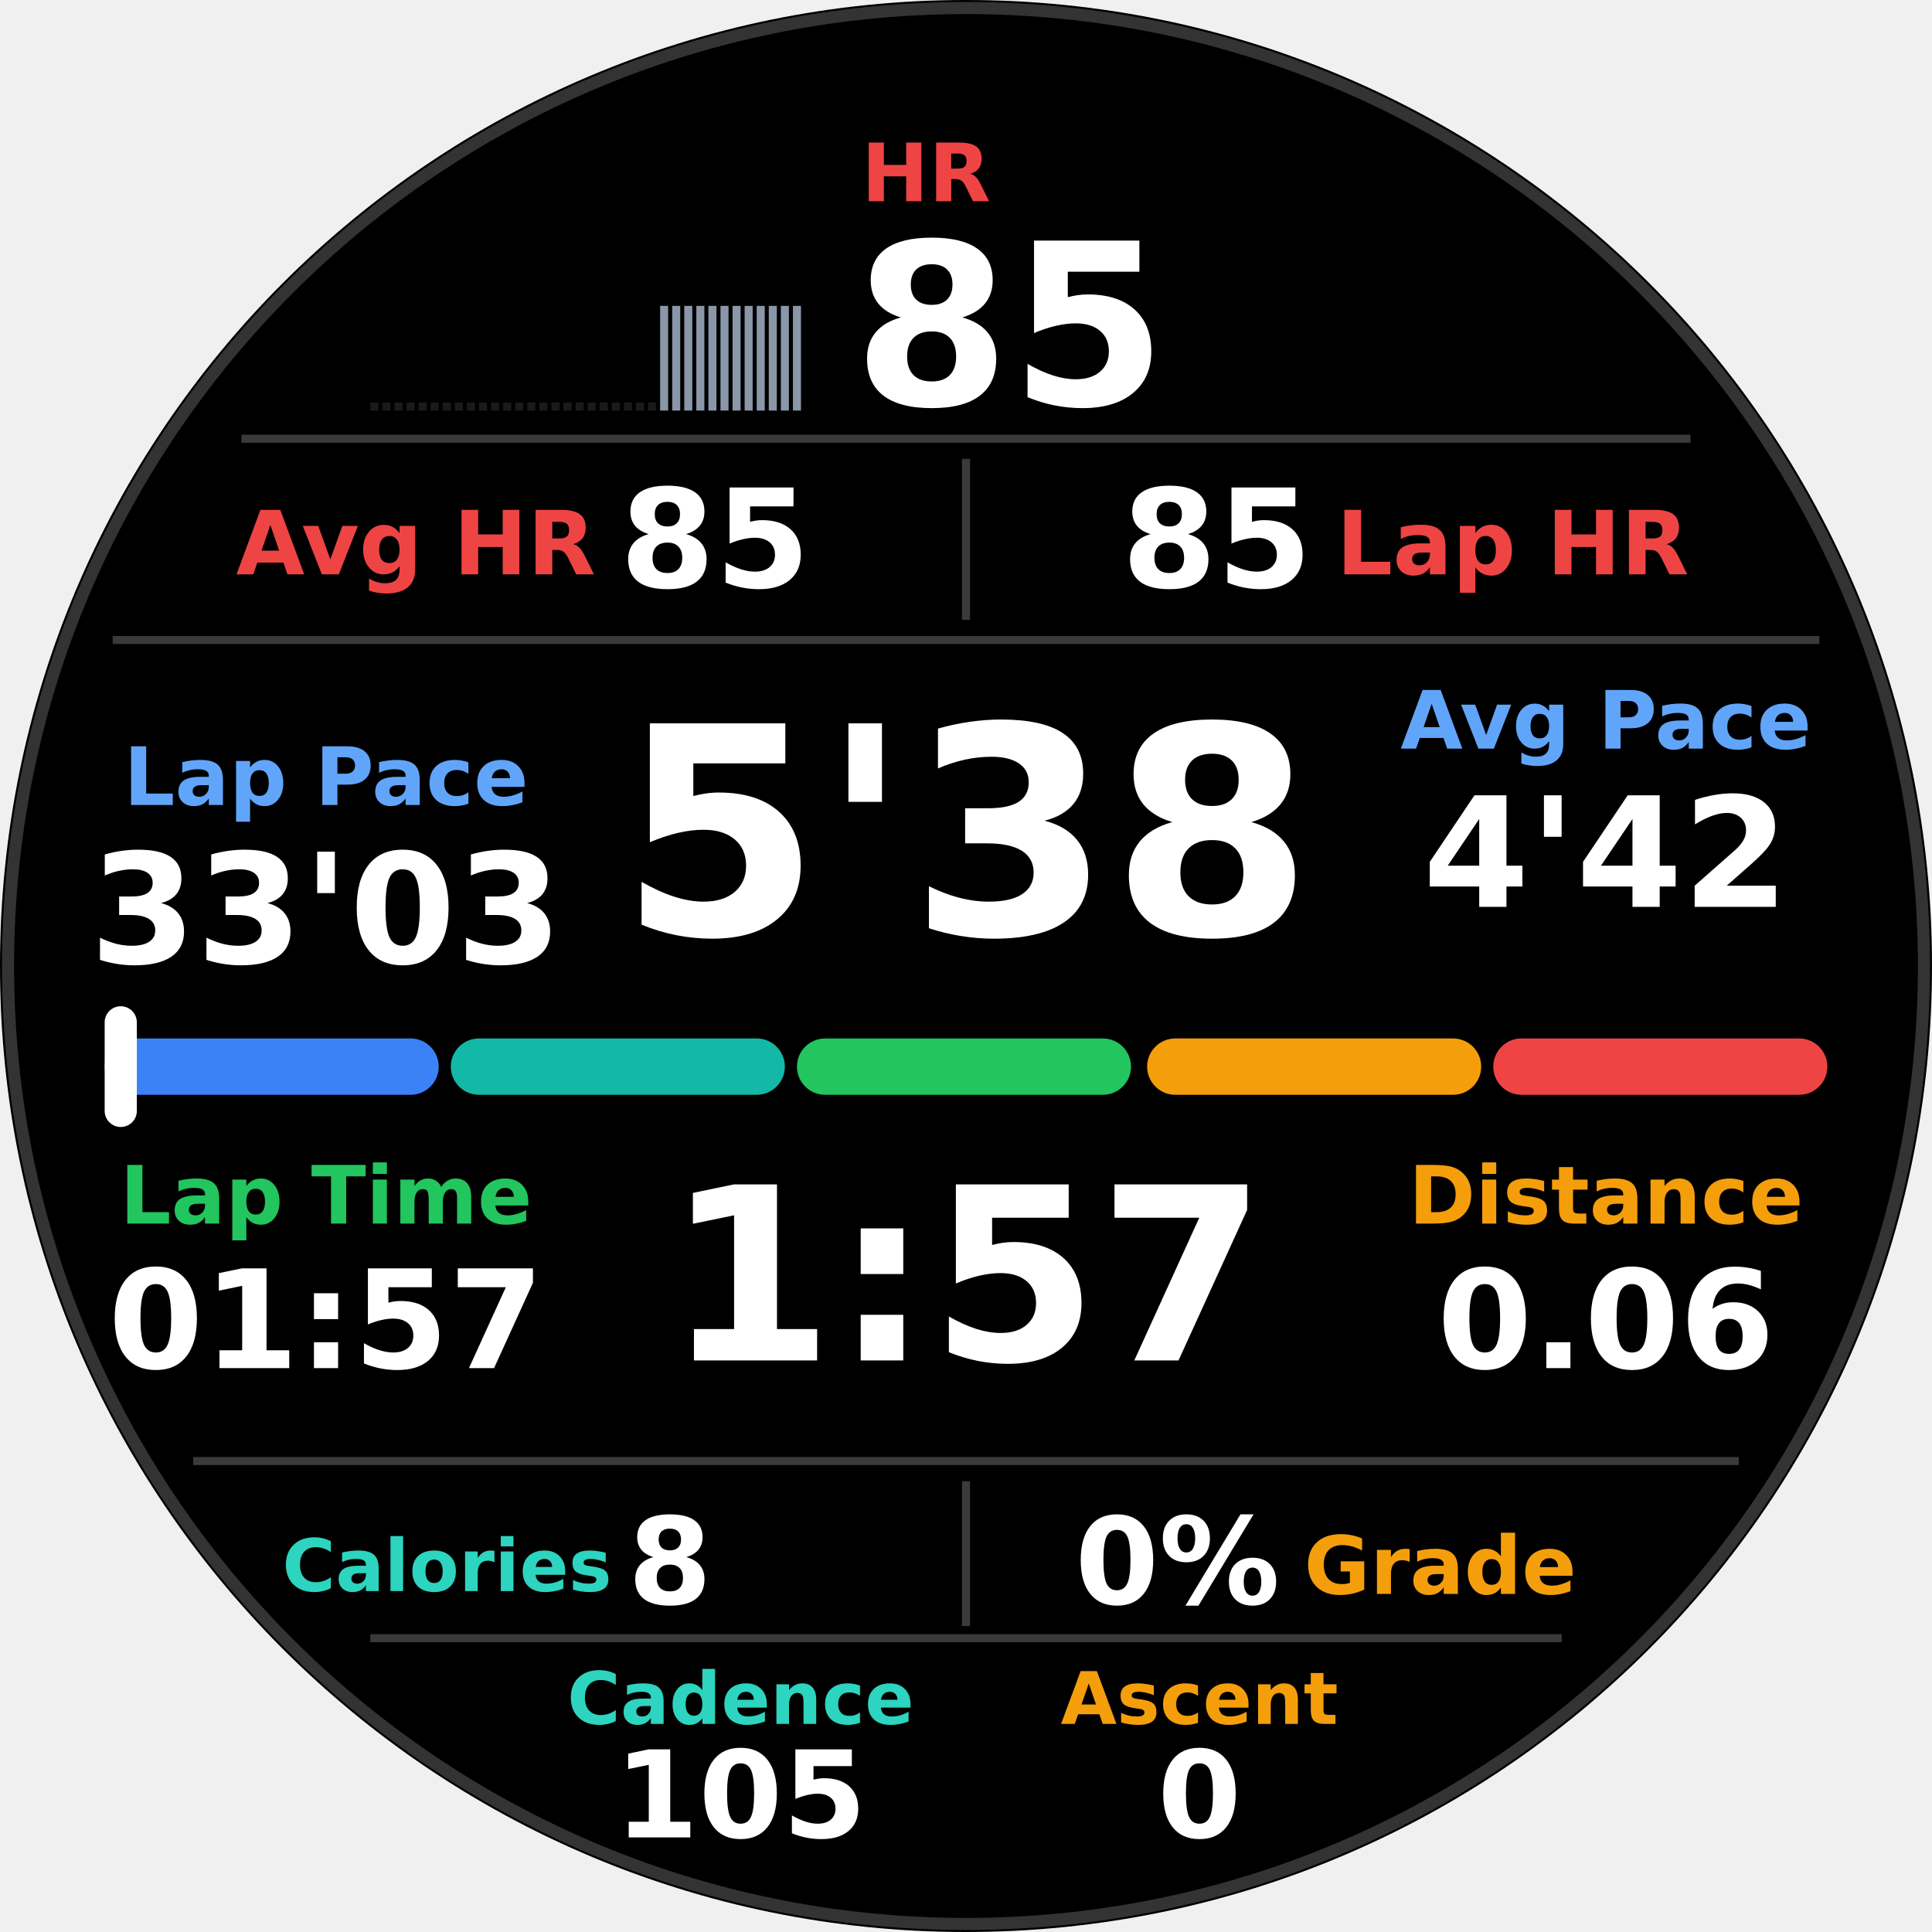
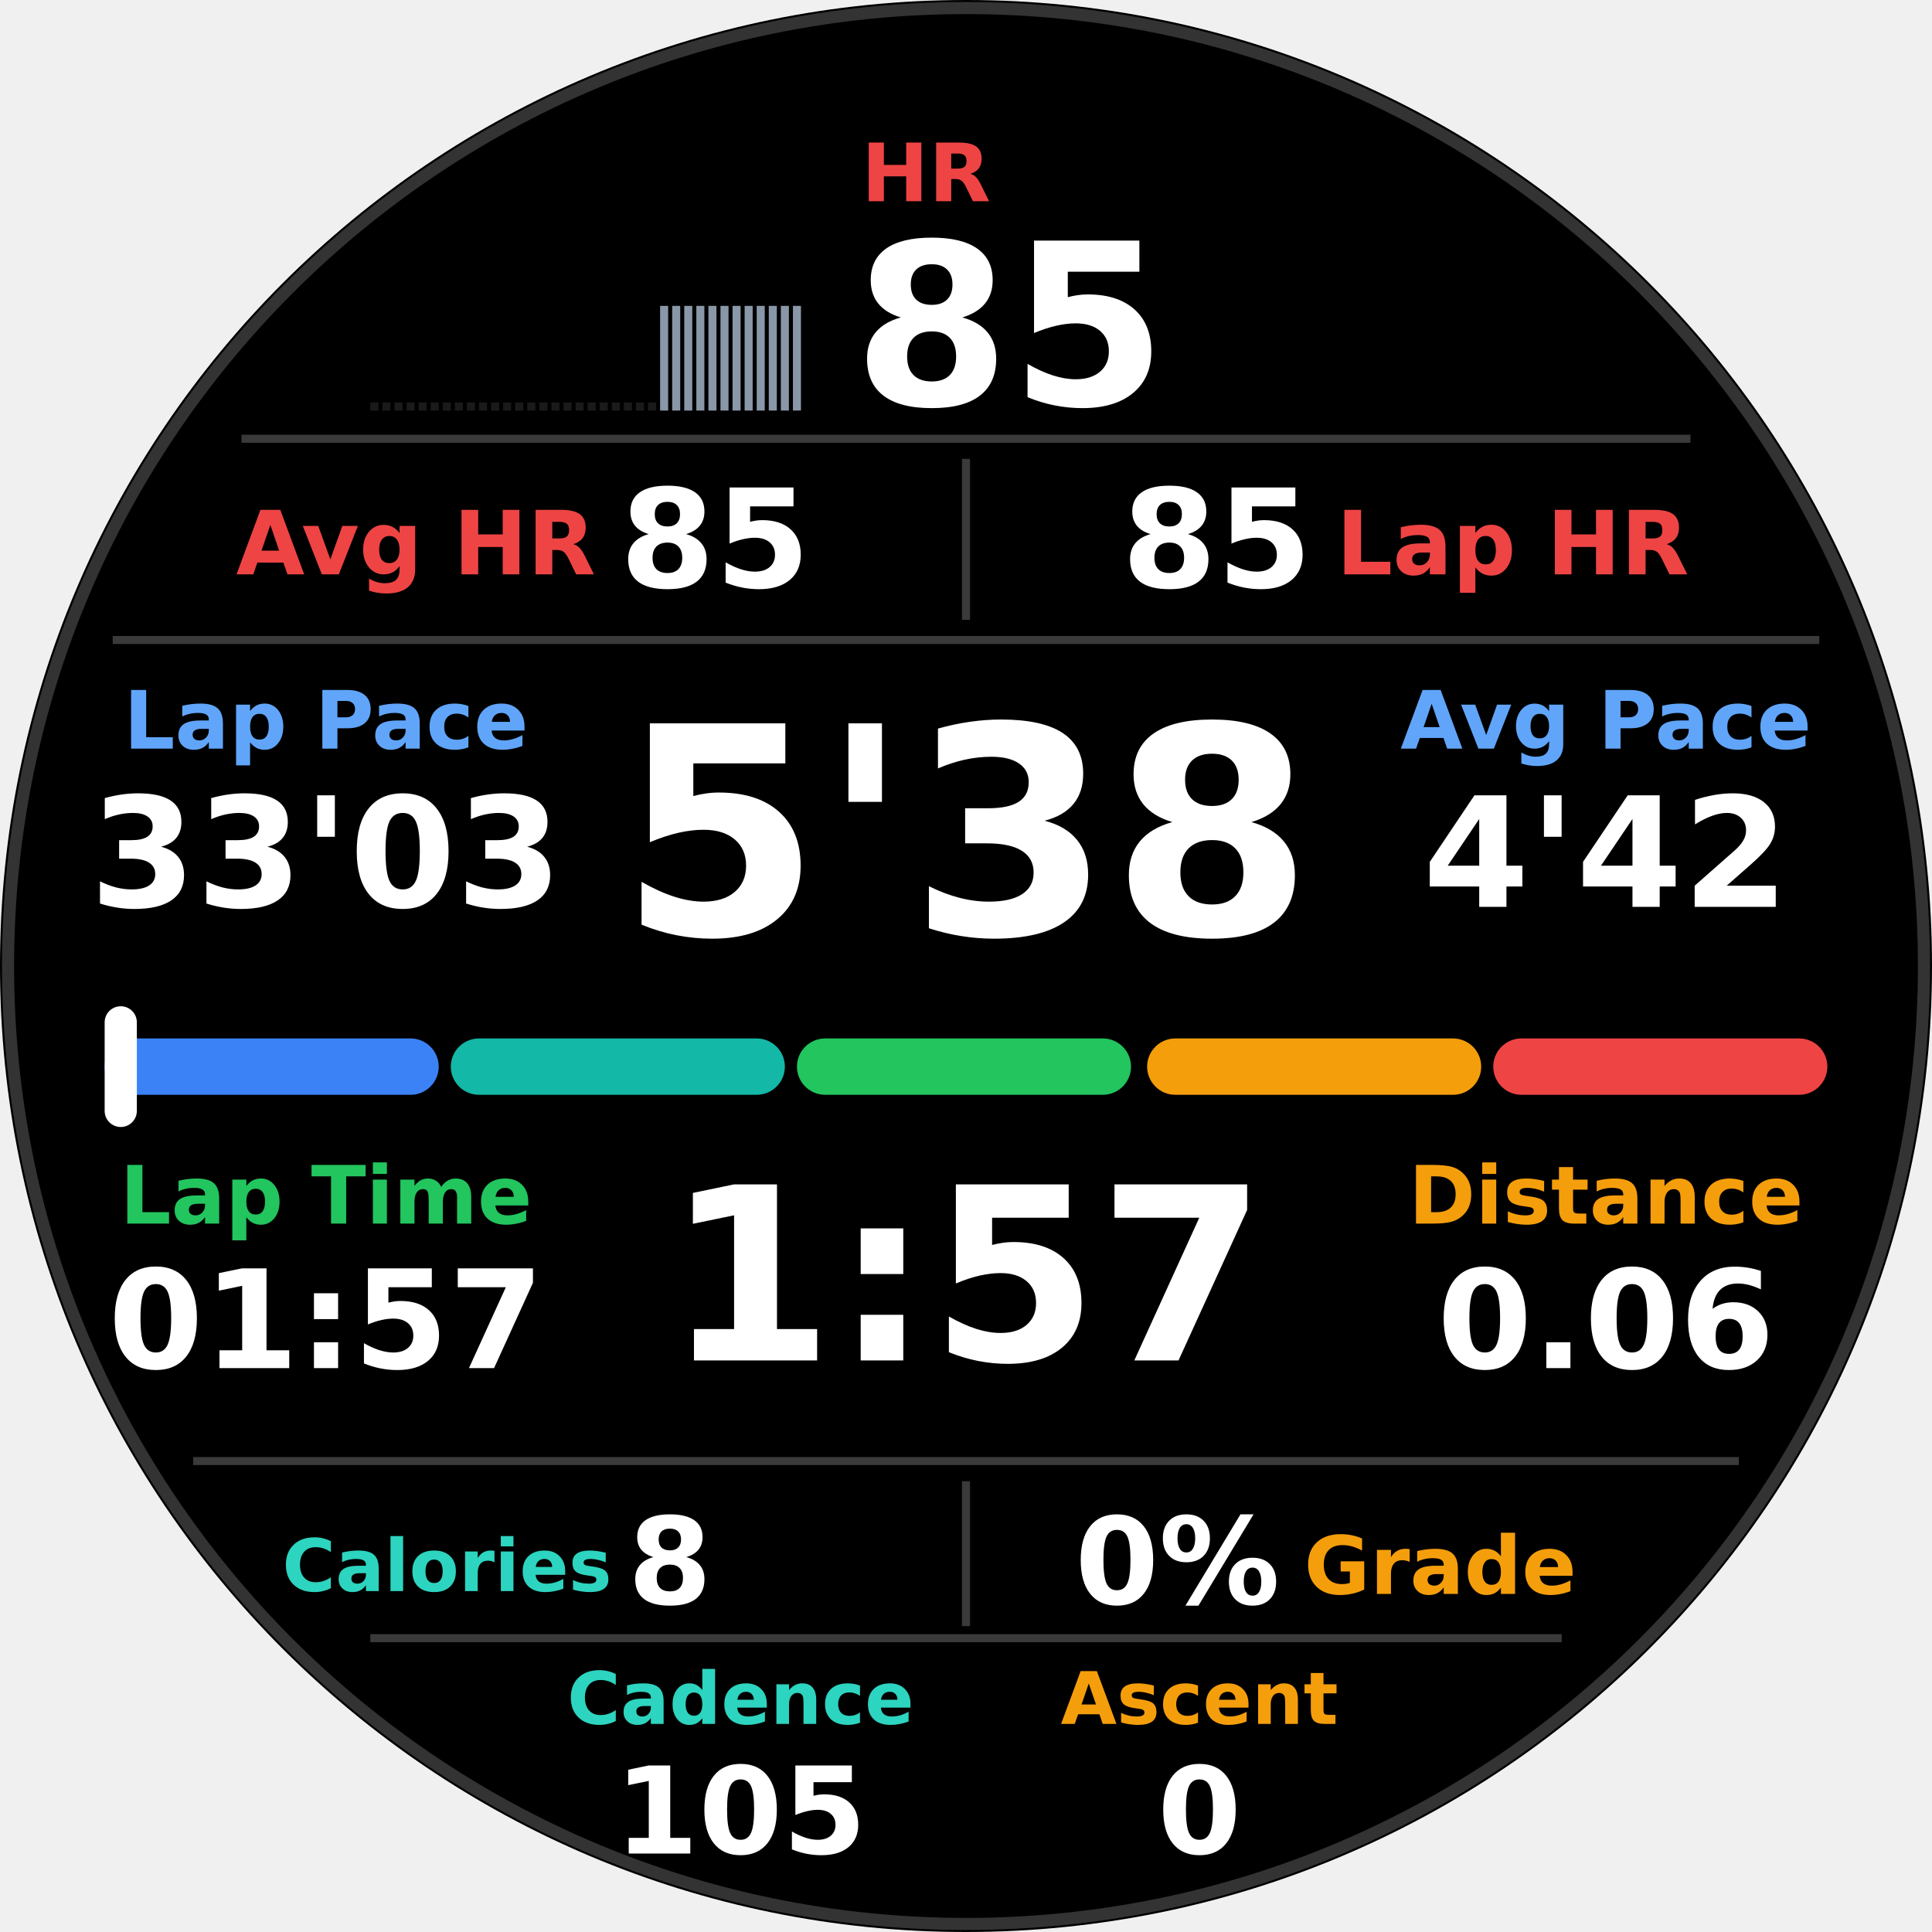
<svg xmlns="http://www.w3.org/2000/svg" width="480" height="480" viewBox="0 0 480 480">
  <defs>
    <clipPath id="round2">
      <circle cx="240" cy="240" r="240" />
    </clipPath>
  </defs>
  <circle cx="240" cy="240" r="239" fill="#000" />
  <g clip-path="url(#round2)">
    <rect x="0" y="0" width="480" height="480" rx="0" fill="#000000" />
    <rect x="60" y="108" width="360" height="2" rx="0" fill="#3a3a3a" />
-     <rect x="239" y="114" width="2" height="40" rx="0" fill="#3a3a3a" />
    <rect x="28" y="158" width="424" height="2" rx="0" fill="#3a3a3a" />
    <rect x="48" y="362" width="384" height="2" rx="0" fill="#3a3a3a" />
-     <rect x="239" y="368" width="2" height="36" rx="0" fill="#3a3a3a" />
    <rect x="92" y="406" width="296" height="2" rx="0" fill="#3a3a3a" />
    <rect x="92" y="100" width="2" height="2" rx="0" fill="#1a1a1a" />
    <rect x="95" y="100" width="2" height="2" rx="0" fill="#1a1a1a" />
    <rect x="98" y="100" width="2" height="2" rx="0" fill="#1a1a1a" />
    <rect x="101" y="100" width="2" height="2" rx="0" fill="#1a1a1a" />
    <rect x="104" y="100" width="2" height="2" rx="0" fill="#1a1a1a" />
    <rect x="107" y="100" width="2" height="2" rx="0" fill="#1a1a1a" />
    <rect x="110" y="100" width="2" height="2" rx="0" fill="#1a1a1a" />
    <rect x="113" y="100" width="2" height="2" rx="0" fill="#1a1a1a" />
    <rect x="116" y="100" width="2" height="2" rx="0" fill="#1a1a1a" />
    <rect x="119" y="100" width="2" height="2" rx="0" fill="#1a1a1a" />
    <rect x="122" y="100" width="2" height="2" rx="0" fill="#1a1a1a" />
    <rect x="125" y="100" width="2" height="2" rx="0" fill="#1a1a1a" />
    <rect x="128" y="100" width="2" height="2" rx="0" fill="#1a1a1a" />
    <rect x="131" y="100" width="2" height="2" rx="0" fill="#1a1a1a" />
    <rect x="134" y="100" width="2" height="2" rx="0" fill="#1a1a1a" />
    <rect x="137" y="100" width="2" height="2" rx="0" fill="#1a1a1a" />
    <rect x="140" y="100" width="2" height="2" rx="0" fill="#1a1a1a" />
    <rect x="143" y="100" width="2" height="2" rx="0" fill="#1a1a1a" />
    <rect x="146" y="100" width="2" height="2" rx="0" fill="#1a1a1a" />
    <rect x="149" y="100" width="2" height="2" rx="0" fill="#1a1a1a" />
    <rect x="152" y="100" width="2" height="2" rx="0" fill="#1a1a1a" />
    <rect x="155" y="100" width="2" height="2" rx="0" fill="#1a1a1a" />
    <rect x="158" y="100" width="2" height="2" rx="0" fill="#1a1a1a" />
    <rect x="161" y="100" width="2" height="2" rx="0" fill="#1a1a1a" />
    <rect x="164" y="76" width="2" height="26" rx="0" fill="#8a97a8" />
    <rect x="167" y="76" width="2" height="26" rx="0" fill="#8a97a8" />
    <rect x="170" y="76" width="2" height="26" rx="0" fill="#8a97a8" />
    <rect x="173" y="76" width="2" height="26" rx="0" fill="#8a97a8" />
    <rect x="176" y="76" width="2" height="26" rx="0" fill="#8a97a8" />
    <rect x="179" y="76" width="2" height="26" rx="0" fill="#8a97a8" />
    <rect x="182" y="76" width="2" height="26" rx="0" fill="#8a97a8" />
    <rect x="185" y="76" width="2" height="26" rx="0" fill="#8a97a8" />
    <rect x="188" y="76" width="2" height="26" rx="0" fill="#8a97a8" />
    <rect x="191" y="76" width="2" height="26" rx="0" fill="#8a97a8" />
    <rect x="194" y="76" width="2" height="26" rx="0" fill="#8a97a8" />
    <rect x="197" y="76" width="2" height="26" rx="0" fill="#8a97a8" />
    <text x="214" y="50" text-anchor="start" font-size="20" fill="#ef4444" font-family="'DejaVu Sans',Arial,sans-serif" font-weight="600">HR</text>
    <text x="212" y="100.6" text-anchor="start" font-size="56" fill="#ffffff" font-family="'DejaVu Sans',Arial,sans-serif" font-weight="600">85</text>
    <text x="148" y="142.7" text-anchor="end" font-size="22" fill="#ef4444" font-family="'DejaVu Sans',Arial,sans-serif" font-weight="600">Avg HR</text>
    <text x="154" y="145.9" text-anchor="start" font-size="34" fill="#ffffff" font-family="'DejaVu Sans',Arial,sans-serif" font-weight="600">85</text>
    <text x="332" y="142.7" text-anchor="start" font-size="22" fill="#ef4444" font-family="'DejaVu Sans',Arial,sans-serif" font-weight="600">Lap HR</text>
    <text x="326" y="145.9" text-anchor="end" font-size="34" fill="#ffffff" font-family="'DejaVu Sans',Arial,sans-serif" font-weight="600">85</text>
-     <text x="81" y="200" text-anchor="middle" font-size="20" fill="#60a5fa" font-family="'DejaVu Sans',Arial,sans-serif" font-weight="600">Lap Pace</text>
-     <text x="81" y="239.3" text-anchor="middle" font-size="38" fill="#ffffff" font-family="'DejaVu Sans',Arial,sans-serif" font-weight="600">33'03</text>
+     <text x="81" y="186" text-anchor="middle" font-size="20" fill="#60a5fa" font-family="'DejaVu Sans',Arial,sans-serif" font-weight="600">Lap Pace</text>
+     <text x="81" y="225.3" text-anchor="middle" font-size="38" fill="#ffffff" font-family="'DejaVu Sans',Arial,sans-serif" font-weight="600">33'03</text>
    <text x="240" y="232.2" text-anchor="middle" font-size="72" fill="#ffffff" font-family="'DejaVu Sans',Arial,sans-serif" font-weight="600">5'38</text>
    <text x="399" y="186" text-anchor="middle" font-size="20" fill="#60a5fa" font-family="'DejaVu Sans',Arial,sans-serif" font-weight="600">Avg Pace</text>
    <text x="399" y="225.3" text-anchor="middle" font-size="38" fill="#ffffff" font-family="'DejaVu Sans',Arial,sans-serif" font-weight="600">4'42</text>
    <text x="81" y="304" text-anchor="middle" font-size="20" fill="#22c55e" font-family="'DejaVu Sans',Arial,sans-serif" font-weight="600">Lap Time</text>
    <text x="81" y="339.9" text-anchor="middle" font-size="34" fill="#ffffff" font-family="'DejaVu Sans',Arial,sans-serif" font-weight="600">01:57</text>
    <text x="240" y="338" text-anchor="middle" font-size="60" fill="#ffffff" font-family="'DejaVu Sans',Arial,sans-serif" font-weight="600">1:57</text>
    <text x="399" y="304" text-anchor="middle" font-size="20" fill="#f59e0b" font-family="'DejaVu Sans',Arial,sans-serif" font-weight="600">Distance</text>
    <text x="399" y="339.9" text-anchor="middle" font-size="34" fill="#ffffff" font-family="'DejaVu Sans',Arial,sans-serif" font-weight="600">0.06</text>
    <text x="152" y="395.3" text-anchor="end" font-size="18" fill="#2dd4bf" font-family="'DejaVu Sans',Arial,sans-serif" font-weight="600">Calories</text>
    <text x="156" y="398.5" text-anchor="start" font-size="30" fill="#ffffff" font-family="'DejaVu Sans',Arial,sans-serif" font-weight="600">8</text>
    <text x="324" y="396" text-anchor="start" font-size="20" fill="#f59e0b" font-family="'DejaVu Sans',Arial,sans-serif" font-weight="600">Grade</text>
    <text x="318" y="398.5" text-anchor="end" font-size="30" fill="#ffffff" font-family="'DejaVu Sans',Arial,sans-serif" font-weight="600">0%</text>
    <text x="184" y="428.3" text-anchor="middle" font-size="18" fill="#2dd4bf" font-family="'DejaVu Sans',Arial,sans-serif" font-weight="600">Cadence</text>
-     <text x="184" y="456.5" text-anchor="middle" font-size="30" fill="#ffffff" font-family="'DejaVu Sans',Arial,sans-serif" font-weight="600">105</text>
+     <text x="184" y="460.5" text-anchor="middle" font-size="30" fill="#ffffff" font-family="'DejaVu Sans',Arial,sans-serif" font-weight="600">105</text>
    <text x="298" y="428.3" text-anchor="middle" font-size="18" fill="#f59e0b" font-family="'DejaVu Sans',Arial,sans-serif" font-weight="600">Ascent</text>
-     <text x="298" y="456.5" text-anchor="middle" font-size="30" fill="#ffffff" font-family="'DejaVu Sans',Arial,sans-serif" font-weight="600">0</text>
+     <text x="298" y="460.5" text-anchor="middle" font-size="30" fill="#ffffff" font-family="'DejaVu Sans',Arial,sans-serif" font-weight="600">0</text>
+     <rect x="239" y="114" width="2" height="40" rx="0" fill="#3a3a3a" />
+     <rect x="239" y="368" width="2" height="36" rx="0" fill="#3a3a3a" />
    <rect x="26" y="258" width="83" height="14" rx="7" fill="#3b82f6" />
    <rect x="112" y="258" width="83" height="14" rx="7" fill="#14b8a6" />
    <rect x="198" y="258" width="83" height="14" rx="7" fill="#22c55e" />
    <rect x="285" y="258" width="83" height="14" rx="7" fill="#f59e0b" />
    <rect x="371" y="258" width="83" height="14" rx="7" fill="#ef4444" />
    <rect x="26" y="250" width="8" height="30" rx="4" fill="#ffffff" />
  </g>
  <circle cx="240" cy="240" r="238" fill="none" stroke="#333" stroke-width="3" />
</svg>
